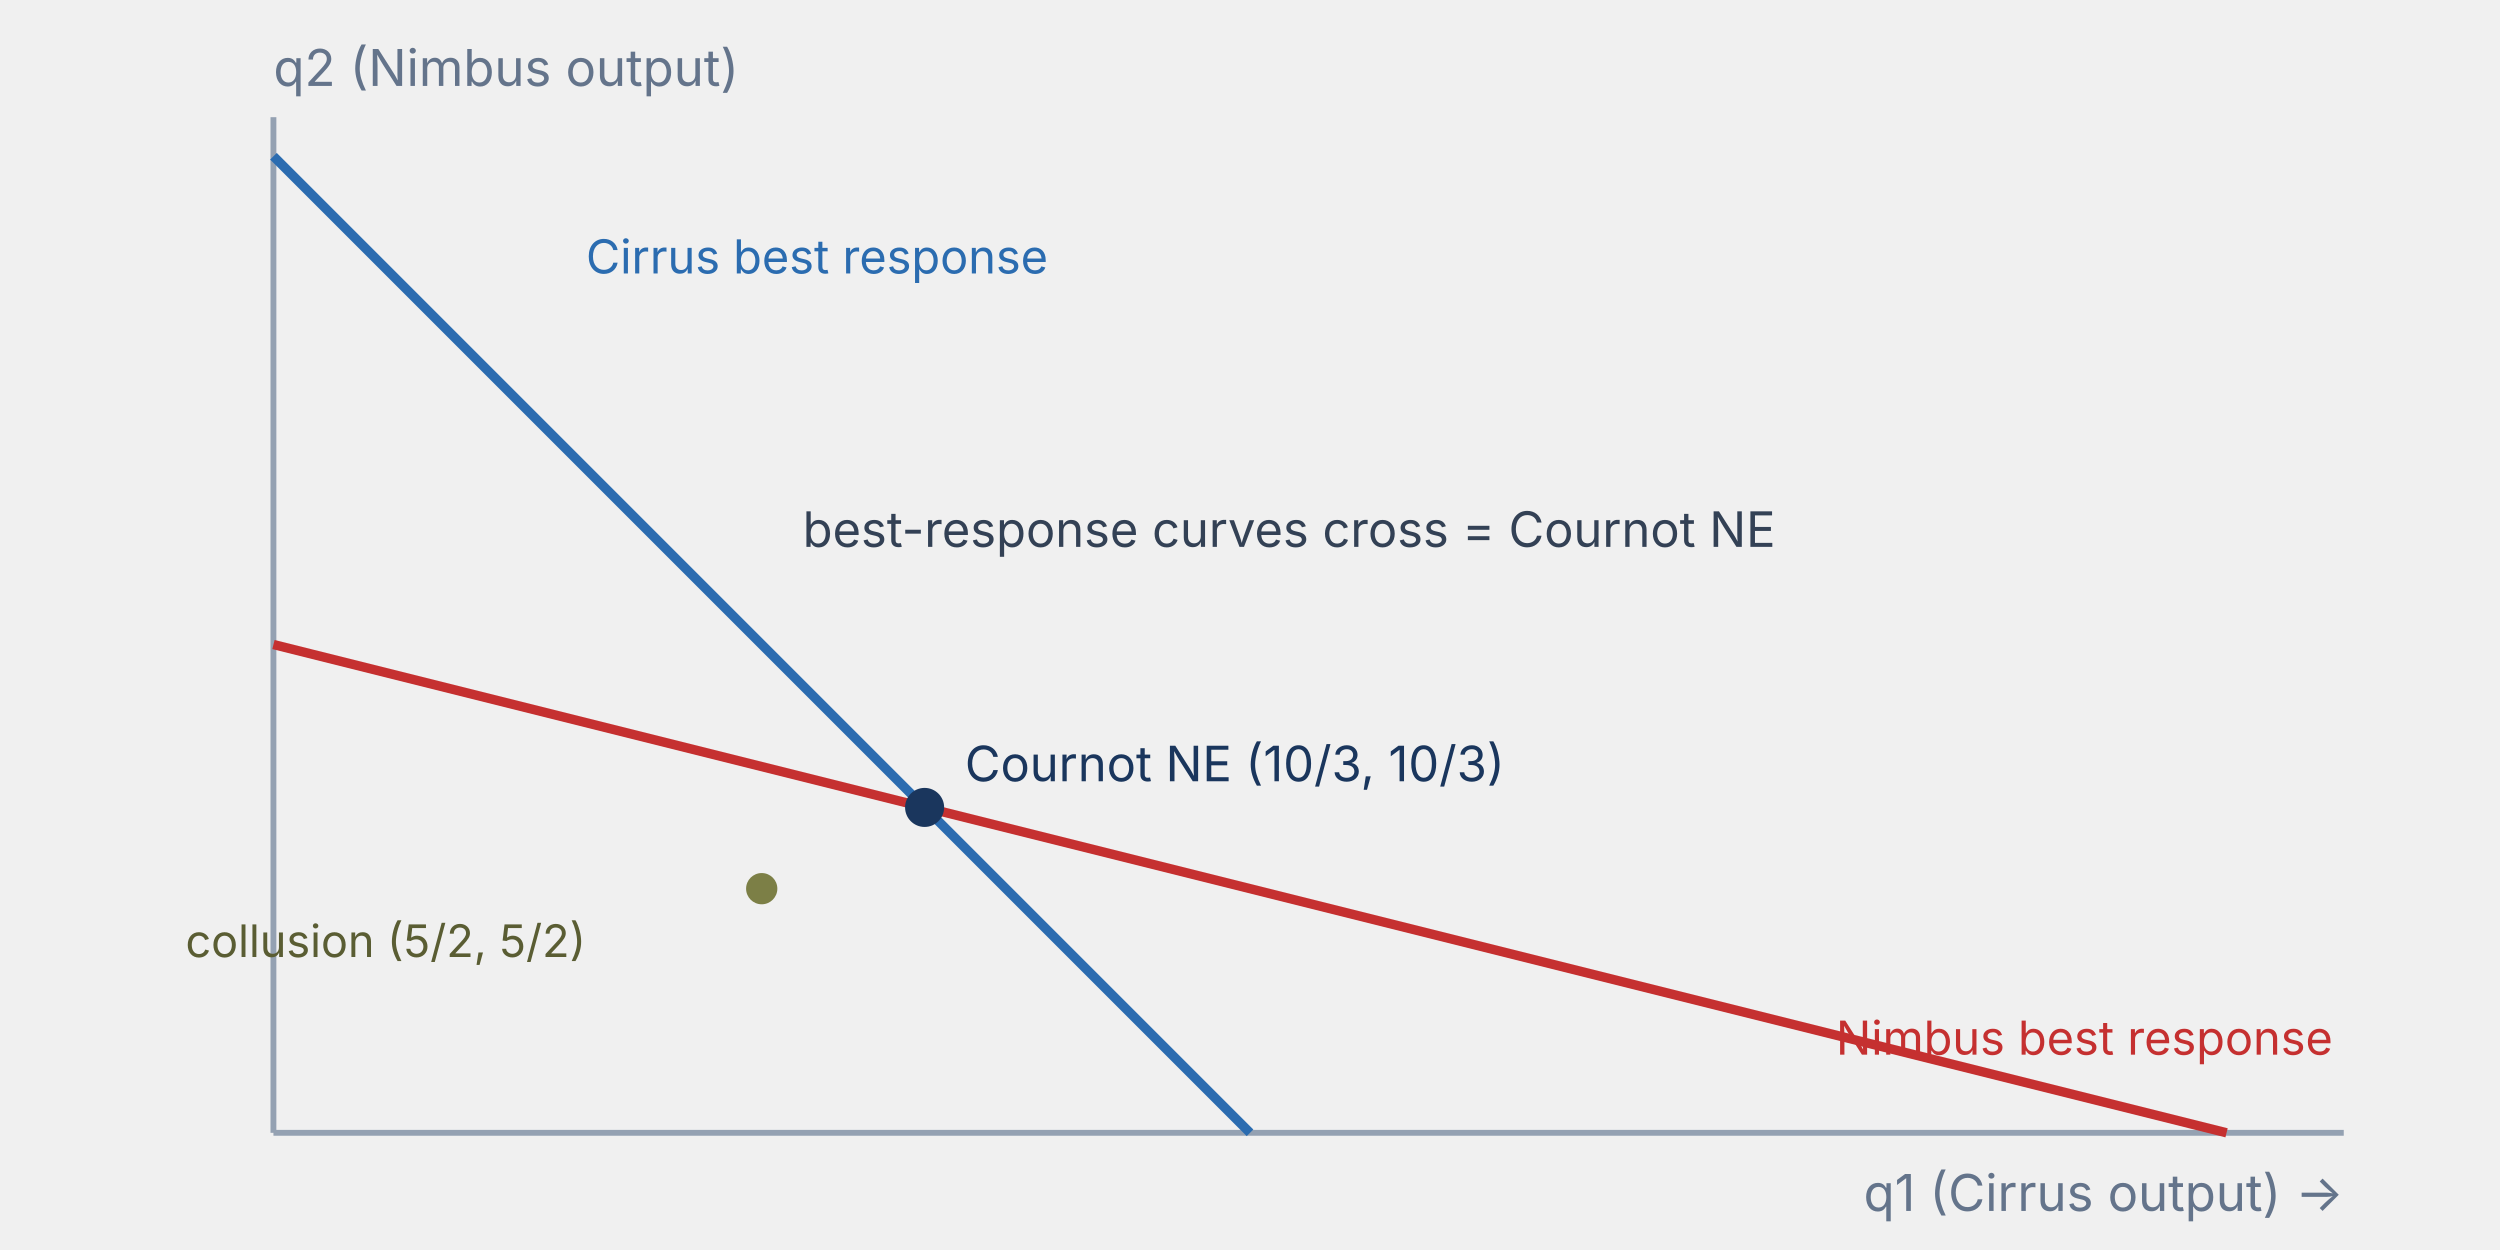
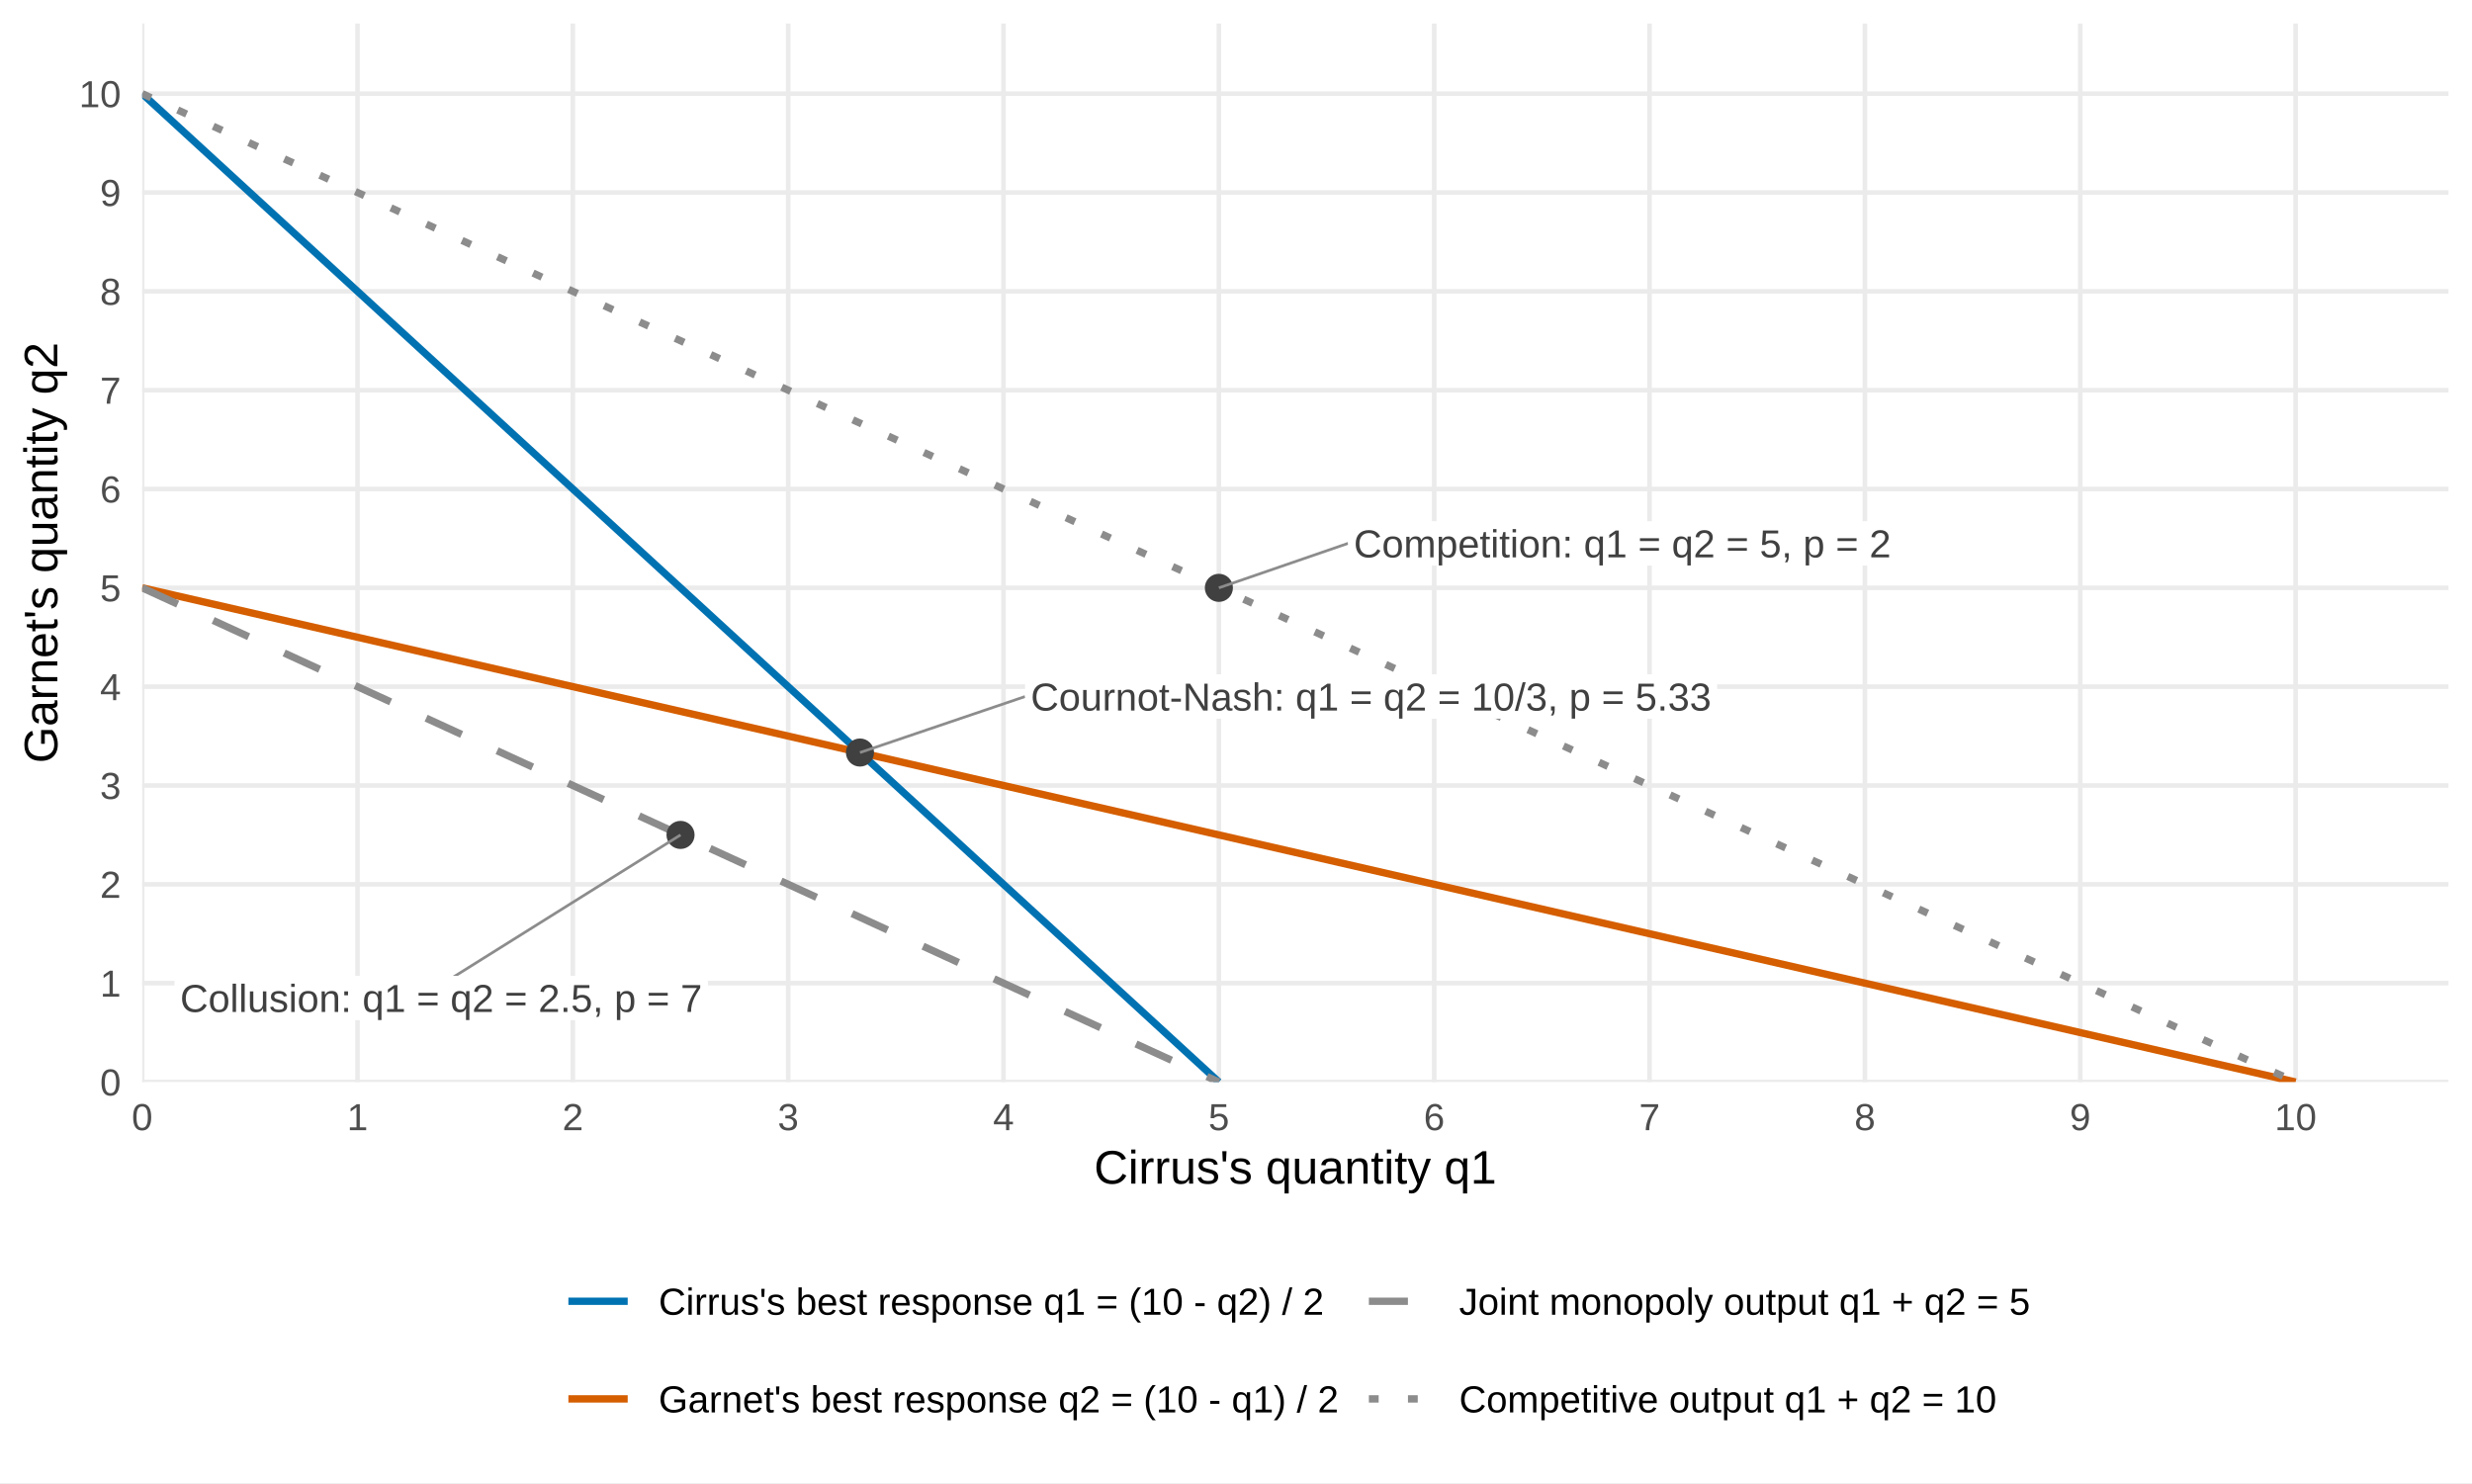
- <svg xmlns="http://www.w3.org/2000/svg" viewBox="0 0 640 320" font-family="-apple-system, 'Noto Sans SC', sans-serif">
-   <line x1="70" y1="30" x2="70" y2="290" stroke="#94a1b2" stroke-width="1.5" />
-   <line x1="70" y1="290" x2="600" y2="290" stroke="#94a1b2" stroke-width="1.5" />
-   <text x="70" y="22" text-anchor="start" font-size="13" fill="#64748b">q2 (Nimbus output)</text>
-   <text x="600" y="310" text-anchor="end" font-size="13" fill="#64748b">q1 (Cirrus output) →</text>
-   <line x1="320.0" y1="290.0" x2="70.0" y2="40.0" stroke="#2b6cb0" stroke-width="2.4" />
-   <text x="150" y="70" text-anchor="start" font-size="12" fill="#2b6cb0">Cirrus best response</text>
-   <line x1="70.0" y1="165.0" x2="570.0" y2="290.0" stroke="#c53030" stroke-width="2.4" />
-   <text x="470" y="270" text-anchor="start" font-size="12" fill="#c53030">Nimbus best response</text>
-   <circle cx="236.7" cy="206.7" r="5" fill="#1a365d" />
-   <text x="247" y="200" text-anchor="start" font-size="12.5" fill="#1a365d">Cournot NE (10/3, 10/3)</text>
-   <circle cx="195.0" cy="227.5" r="4" fill="#7c7f46" />
-   <text x="150" y="245" text-anchor="end" font-size="11.5" fill="#5a5d33">collusion (5/2, 5/2)</text>
-   <text x="330" y="140" text-anchor="middle" font-size="12.5" fill="#334155">best-response curves cross = Cournot NE</text>
+ <svg xmlns="http://www.w3.org/2000/svg" width="576.00pt" height="345.60pt" viewBox="0 0 576.00 345.60">
+   <g class="svglite">
+     <defs>
+       <style type="text/css">
+     .svglite line, .svglite polyline, .svglite polygon, .svglite path, .svglite rect, .svglite circle {
+       fill: none;
+       stroke: #000000;
+       stroke-linecap: round;
+       stroke-linejoin: round;
+       stroke-miterlimit: 10.00;
+     }
+     .svglite text {
+       white-space: pre;
+     }
+     .svglite g.glyphgroup path {
+       fill: inherit;
+       stroke: none;
+     }
+   </style>
+     </defs>
+     <rect width="100%" height="100%" style="stroke: none; fill: #FFFFFF;" />
+     <defs>
+       <clipPath id="cpMC4wMHw1NzYuMDB8MC4wMHwzNDUuNjA=">
+         <rect x="0.00" y="0.00" width="576.00" height="345.60" />
+       </clipPath>
+     </defs>
+     <g clip-path="url(#cpMC4wMHw1NzYuMDB8MC4wMHwzNDUuNjA=)">
+       <rect x="0.00" y="0.00" width="576.00" height="345.60" style="stroke-width: 1.07; stroke: none; fill: #FFFFFF;" />
+     </g>
+     <defs>
+       <clipPath id="cpMzMuMTN8NTcwLjUyfDUuNDh8MjUyLjE1">
+         <rect x="33.13" y="5.48" width="537.39" height="246.67" />
+       </clipPath>
+     </defs>
+     <g clip-path="url(#cpMzMuMTN8NTcwLjUyfDUuNDh8MjUyLjE1)">
+       <polyline points="33.13,252.15 570.52,252.15 " style="stroke-width: 1.07; stroke: #EBEBEB; stroke-linecap: butt;" />
+       <polyline points="33.13,229.11 570.52,229.11 " style="stroke-width: 1.07; stroke: #EBEBEB; stroke-linecap: butt;" />
+       <polyline points="33.13,206.08 570.52,206.08 " style="stroke-width: 1.07; stroke: #EBEBEB; stroke-linecap: butt;" />
+       <polyline points="33.13,183.05 570.52,183.05 " style="stroke-width: 1.07; stroke: #EBEBEB; stroke-linecap: butt;" />
+       <polyline points="33.13,160.02 570.52,160.02 " style="stroke-width: 1.07; stroke: #EBEBEB; stroke-linecap: butt;" />
+       <polyline points="33.13,136.99 570.52,136.99 " style="stroke-width: 1.07; stroke: #EBEBEB; stroke-linecap: butt;" />
+       <polyline points="33.13,113.96 570.52,113.96 " style="stroke-width: 1.07; stroke: #EBEBEB; stroke-linecap: butt;" />
+       <polyline points="33.13,90.93 570.52,90.93 " style="stroke-width: 1.07; stroke: #EBEBEB; stroke-linecap: butt;" />
+       <polyline points="33.13,67.89 570.52,67.89 " style="stroke-width: 1.07; stroke: #EBEBEB; stroke-linecap: butt;" />
+       <polyline points="33.13,44.86 570.52,44.86 " style="stroke-width: 1.07; stroke: #EBEBEB; stroke-linecap: butt;" />
+       <polyline points="33.13,21.83 570.52,21.83 " style="stroke-width: 1.07; stroke: #EBEBEB; stroke-linecap: butt;" />
+       <polyline points="33.13,252.15 33.13,5.48 " style="stroke-width: 1.07; stroke: #EBEBEB; stroke-linecap: butt;" />
+       <polyline points="83.30,252.15 83.30,5.48 " style="stroke-width: 1.07; stroke: #EBEBEB; stroke-linecap: butt;" />
+       <polyline points="133.48,252.15 133.48,5.48 " style="stroke-width: 1.07; stroke: #EBEBEB; stroke-linecap: butt;" />
+       <polyline points="183.66,252.15 183.66,5.48 " style="stroke-width: 1.07; stroke: #EBEBEB; stroke-linecap: butt;" />
+       <polyline points="233.83,252.15 233.83,5.48 " style="stroke-width: 1.07; stroke: #EBEBEB; stroke-linecap: butt;" />
+       <polyline points="284.01,252.15 284.01,5.48 " style="stroke-width: 1.07; stroke: #EBEBEB; stroke-linecap: butt;" />
+       <polyline points="334.19,252.15 334.19,5.48 " style="stroke-width: 1.07; stroke: #EBEBEB; stroke-linecap: butt;" />
+       <polyline points="384.36,252.15 384.36,5.48 " style="stroke-width: 1.07; stroke: #EBEBEB; stroke-linecap: butt;" />
+       <polyline points="434.54,252.15 434.54,5.48 " style="stroke-width: 1.07; stroke: #EBEBEB; stroke-linecap: butt;" />
+       <polyline points="484.72,252.15 484.72,5.48 " style="stroke-width: 1.07; stroke: #EBEBEB; stroke-linecap: butt;" />
+       <polyline points="534.90,252.15 534.90,5.48 " style="stroke-width: 1.07; stroke: #EBEBEB; stroke-linecap: butt;" />
+       <polyline points="33.13,21.83 284.01,252.15 " style="stroke-width: 1.71; stroke: #0072B2; stroke-linecap: butt;" />
+       <polyline points="33.13,136.99 534.90,252.15 " style="stroke-width: 1.71; stroke: #D55E00; stroke-linecap: butt;" />
+       <polyline points="33.13,136.99 284.01,252.15 " style="stroke-width: 1.71; stroke: #8C8C8C; stroke-dasharray: 9.10,9.10; stroke-linecap: butt;" />
+       <polyline points="33.13,21.83 534.90,252.15 " style="stroke-width: 1.71; stroke: #8C8C8C; stroke-dasharray: 2.28,6.83; stroke-linecap: butt;" />
+       <circle cx="200.38" cy="175.37" r="2.92" style="stroke-width: 0.71; stroke: #404040; fill: #404040;" />
+       <circle cx="158.57" cy="194.57" r="2.92" style="stroke-width: 0.71; stroke: #404040; fill: #404040;" />
+       <circle cx="284.01" cy="136.99" r="2.92" style="stroke-width: 0.71; stroke: #404040; fill: #404040;" />
+       <line x1="200.38" y1="175.37" x2="238.85" y2="162.32" style="stroke-width: 0.64; stroke: #8C8C8C; stroke-linecap: butt;" />
+       <line x1="158.57" y1="194.57" x2="103.37" y2="229.11" style="stroke-width: 0.64; stroke: #8C8C8C; stroke-linecap: butt;" />
+       <line x1="284.01" y1="136.99" x2="314.12" y2="126.62" style="stroke-width: 0.64; stroke: #8C8C8C; stroke-linecap: butt;" />
+       <polygon points="240.49,167.49 398.48,167.49 398.41,167.49 398.67,167.48 398.93,167.43 399.18,167.34 399.41,167.20 399.61,167.04 399.79,166.84 399.93,166.62 400.03,166.37 400.09,166.12 400.11,165.85 400.11,165.85 400.11,158.79 400.11,158.79 400.09,158.53 400.03,158.27 399.93,158.03 399.79,157.81 399.61,157.61 399.41,157.44 399.18,157.31 398.93,157.22 398.67,157.17 398.48,157.15 240.49,157.15 240.69,157.17 240.42,157.16 240.16,157.19 239.91,157.26 239.67,157.37 239.45,157.52 239.26,157.71 239.11,157.92 238.98,158.15 238.90,158.40 238.86,158.66 238.85,158.79 238.85,165.85 238.86,165.72 238.86,165.99 238.90,166.25 238.98,166.50 239.11,166.73 239.26,166.94 239.45,167.12 239.67,167.27 239.91,167.39 240.16,167.46 240.42,167.49 " style="stroke-width: 0.00; stroke: none; fill: #FFFFFF;" />
+       <text x="240.16" y="165.58" style="font-size: 9.10px;fill: #404040; font-family: &quot;Arial&quot;;" textLength="158.64px" lengthAdjust="spacingAndGlyphs">Cournot-Nash: q1 = q2 = 10/3, p = 5.33</text>
+       <polygon points="42.29,237.74 163.32,237.74 163.26,237.74 163.52,237.73 163.78,237.67 164.03,237.58 164.26,237.45 164.46,237.28 164.63,237.08 164.78,236.86 164.88,236.62 164.94,236.36 164.96,236.10 164.96,236.10 164.96,229.04 164.96,229.04 164.94,228.78 164.88,228.52 164.78,228.28 164.63,228.05 164.46,227.86 164.26,227.69 164.03,227.56 163.78,227.46 163.52,227.41 163.32,227.40 42.29,227.40 42.49,227.41 42.23,227.40 41.96,227.43 41.71,227.51 41.47,227.62 41.26,227.77 41.07,227.95 40.91,228.16 40.78,228.40 40.70,228.65 40.66,228.91 40.65,229.04 40.65,236.10 40.66,235.97 40.66,236.23 40.70,236.49 40.78,236.74 40.91,236.98 41.07,237.19 41.26,237.37 41.47,237.52 41.71,237.63 41.96,237.71 42.23,237.74 " style="stroke-width: 0.00; stroke: none; fill: #FFFFFF;" />
+       <text x="41.96" y="235.82" style="font-size: 9.10px;fill: #404040; font-family: &quot;Arial&quot;;" textLength="121.69px" lengthAdjust="spacingAndGlyphs">Collusion: q1 = q2 = 2.5, p = 7</text>
+       <polygon points="315.76,131.79 440.33,131.79 440.27,131.79 440.53,131.78 440.79,131.73 441.04,131.64 441.27,131.50 441.47,131.34 441.65,131.14 441.79,130.92 441.89,130.67 441.95,130.42 441.97,130.16 441.97,130.16 441.97,123.09 441.97,123.09 441.95,122.83 441.89,122.58 441.79,122.33 441.65,122.11 441.47,121.91 441.27,121.75 441.04,121.61 440.79,121.52 440.53,121.47 440.33,121.46 315.76,121.46 315.95,121.47 315.69,121.46 315.43,121.49 315.17,121.56 314.94,121.67 314.72,121.82 314.53,122.01 314.37,122.22 314.25,122.45 314.16,122.70 314.12,122.96 314.12,123.09 314.12,130.16 314.12,130.02 314.12,130.29 314.16,130.55 314.25,130.80 314.37,131.03 314.53,131.24 314.72,131.43 314.94,131.57 315.17,131.69 315.43,131.76 315.69,131.79 " style="stroke-width: 0.00; stroke: none; fill: #FFFFFF;" />
+       <text x="315.43" y="129.88" style="font-size: 9.10px;fill: #404040; font-family: &quot;Arial&quot;;" textLength="125.23px" lengthAdjust="spacingAndGlyphs">Competition: q1 = q2 = 5, p = 2</text>
+     </g>
+     <g clip-path="url(#cpMC4wMHw1NzYuMDB8MC4wMHwzNDUuNjA=)">
+       <text x="28.20" y="255.30" text-anchor="end" style="font-size: 8.80px;fill: #4D4D4D; font-family: &quot;Arial&quot;;" textLength="4.89px" lengthAdjust="spacingAndGlyphs">0</text>
+       <text x="28.20" y="232.26" text-anchor="end" style="font-size: 8.80px;fill: #4D4D4D; font-family: &quot;Arial&quot;;" textLength="4.89px" lengthAdjust="spacingAndGlyphs">1</text>
+       <text x="28.20" y="209.23" text-anchor="end" style="font-size: 8.80px;fill: #4D4D4D; font-family: &quot;Arial&quot;;" textLength="4.89px" lengthAdjust="spacingAndGlyphs">2</text>
+       <text x="28.20" y="186.20" text-anchor="end" style="font-size: 8.80px;fill: #4D4D4D; font-family: &quot;Arial&quot;;" textLength="4.89px" lengthAdjust="spacingAndGlyphs">3</text>
+       <text x="28.20" y="163.17" text-anchor="end" style="font-size: 8.80px;fill: #4D4D4D; font-family: &quot;Arial&quot;;" textLength="4.89px" lengthAdjust="spacingAndGlyphs">4</text>
+       <text x="28.20" y="140.14" text-anchor="end" style="font-size: 8.80px;fill: #4D4D4D; font-family: &quot;Arial&quot;;" textLength="4.89px" lengthAdjust="spacingAndGlyphs">5</text>
+       <text x="28.20" y="117.11" text-anchor="end" style="font-size: 8.80px;fill: #4D4D4D; font-family: &quot;Arial&quot;;" textLength="4.89px" lengthAdjust="spacingAndGlyphs">6</text>
+       <text x="28.20" y="94.08" text-anchor="end" style="font-size: 8.80px;fill: #4D4D4D; font-family: &quot;Arial&quot;;" textLength="4.89px" lengthAdjust="spacingAndGlyphs">7</text>
+       <text x="28.20" y="71.04" text-anchor="end" style="font-size: 8.80px;fill: #4D4D4D; font-family: &quot;Arial&quot;;" textLength="4.89px" lengthAdjust="spacingAndGlyphs">8</text>
+       <text x="28.20" y="48.01" text-anchor="end" style="font-size: 8.80px;fill: #4D4D4D; font-family: &quot;Arial&quot;;" textLength="4.89px" lengthAdjust="spacingAndGlyphs">9</text>
+       <text x="28.20" y="24.98" text-anchor="end" style="font-size: 8.80px;fill: #4D4D4D; font-family: &quot;Arial&quot;;" textLength="9.78px" lengthAdjust="spacingAndGlyphs">10</text>
+       <text x="33.13" y="263.38" text-anchor="middle" style="font-size: 8.80px;fill: #4D4D4D; font-family: &quot;Arial&quot;;" textLength="4.89px" lengthAdjust="spacingAndGlyphs">0</text>
+       <text x="83.30" y="263.38" text-anchor="middle" style="font-size: 8.80px;fill: #4D4D4D; font-family: &quot;Arial&quot;;" textLength="4.89px" lengthAdjust="spacingAndGlyphs">1</text>
+       <text x="133.48" y="263.38" text-anchor="middle" style="font-size: 8.80px;fill: #4D4D4D; font-family: &quot;Arial&quot;;" textLength="4.89px" lengthAdjust="spacingAndGlyphs">2</text>
+       <text x="183.66" y="263.38" text-anchor="middle" style="font-size: 8.80px;fill: #4D4D4D; font-family: &quot;Arial&quot;;" textLength="4.89px" lengthAdjust="spacingAndGlyphs">3</text>
+       <text x="233.83" y="263.38" text-anchor="middle" style="font-size: 8.80px;fill: #4D4D4D; font-family: &quot;Arial&quot;;" textLength="4.89px" lengthAdjust="spacingAndGlyphs">4</text>
+       <text x="284.01" y="263.38" text-anchor="middle" style="font-size: 8.80px;fill: #4D4D4D; font-family: &quot;Arial&quot;;" textLength="4.89px" lengthAdjust="spacingAndGlyphs">5</text>
+       <text x="334.19" y="263.38" text-anchor="middle" style="font-size: 8.80px;fill: #4D4D4D; font-family: &quot;Arial&quot;;" textLength="4.89px" lengthAdjust="spacingAndGlyphs">6</text>
+       <text x="384.36" y="263.38" text-anchor="middle" style="font-size: 8.80px;fill: #4D4D4D; font-family: &quot;Arial&quot;;" textLength="4.89px" lengthAdjust="spacingAndGlyphs">7</text>
+       <text x="434.54" y="263.38" text-anchor="middle" style="font-size: 8.80px;fill: #4D4D4D; font-family: &quot;Arial&quot;;" textLength="4.89px" lengthAdjust="spacingAndGlyphs">8</text>
+       <text x="484.72" y="263.38" text-anchor="middle" style="font-size: 8.80px;fill: #4D4D4D; font-family: &quot;Arial&quot;;" textLength="4.89px" lengthAdjust="spacingAndGlyphs">9</text>
+       <text x="534.90" y="263.38" text-anchor="middle" style="font-size: 8.80px;fill: #4D4D4D; font-family: &quot;Arial&quot;;" textLength="9.78px" lengthAdjust="spacingAndGlyphs">10</text>
+       <text x="301.82" y="275.84" text-anchor="middle" style="font-size: 11.00px; font-family: &quot;Arial&quot;;" textLength="93.84px" lengthAdjust="spacingAndGlyphs">Cirrus's quantity q1</text>
+       <text transform="translate(13.36,128.81) rotate(-90)" text-anchor="middle" style="font-size: 11.00px; font-family: &quot;Arial&quot;;" textLength="98.19px" lengthAdjust="spacingAndGlyphs">Garnet's quantity q2</text>
+       <line x1="132.44" y1="303.24" x2="146.26" y2="303.24" style="stroke-width: 1.71; stroke: #0072B2; stroke-linecap: butt;" />
+       <line x1="132.44" y1="326.00" x2="146.26" y2="326.00" style="stroke-width: 1.71; stroke: #D55E00; stroke-linecap: butt;" />
+       <line x1="318.96" y1="303.24" x2="332.78" y2="303.24" style="stroke-width: 1.71; stroke: #8C8C8C; stroke-dasharray: 9.10,9.10; stroke-linecap: butt;" />
+       <line x1="318.96" y1="326.00" x2="332.78" y2="326.00" style="stroke-width: 1.71; stroke: #8C8C8C; stroke-dasharray: 2.28,6.83; stroke-linecap: butt;" />
+       <text x="153.47" y="306.39" style="font-size: 8.80px; font-family: &quot;Arial&quot;;" textLength="154.86px" lengthAdjust="spacingAndGlyphs">Cirrus's best response q1 = (10 - q2) / 2</text>
+       <text x="153.47" y="329.15" style="font-size: 8.80px; font-family: &quot;Arial&quot;;" textLength="158.28px" lengthAdjust="spacingAndGlyphs">Garnet's best response q2 = (10 - q1) / 2</text>
+       <text x="339.99" y="306.39" style="font-size: 8.80px; font-family: &quot;Arial&quot;;" textLength="132.95px" lengthAdjust="spacingAndGlyphs">Joint monopoly output q1 + q2 = 5</text>
+       <text x="339.99" y="329.15" style="font-size: 8.80px; font-family: &quot;Arial&quot;;" textLength="125.12px" lengthAdjust="spacingAndGlyphs">Competitive output q1 + q2 = 10</text>
+     </g>
+   </g>
</svg>
